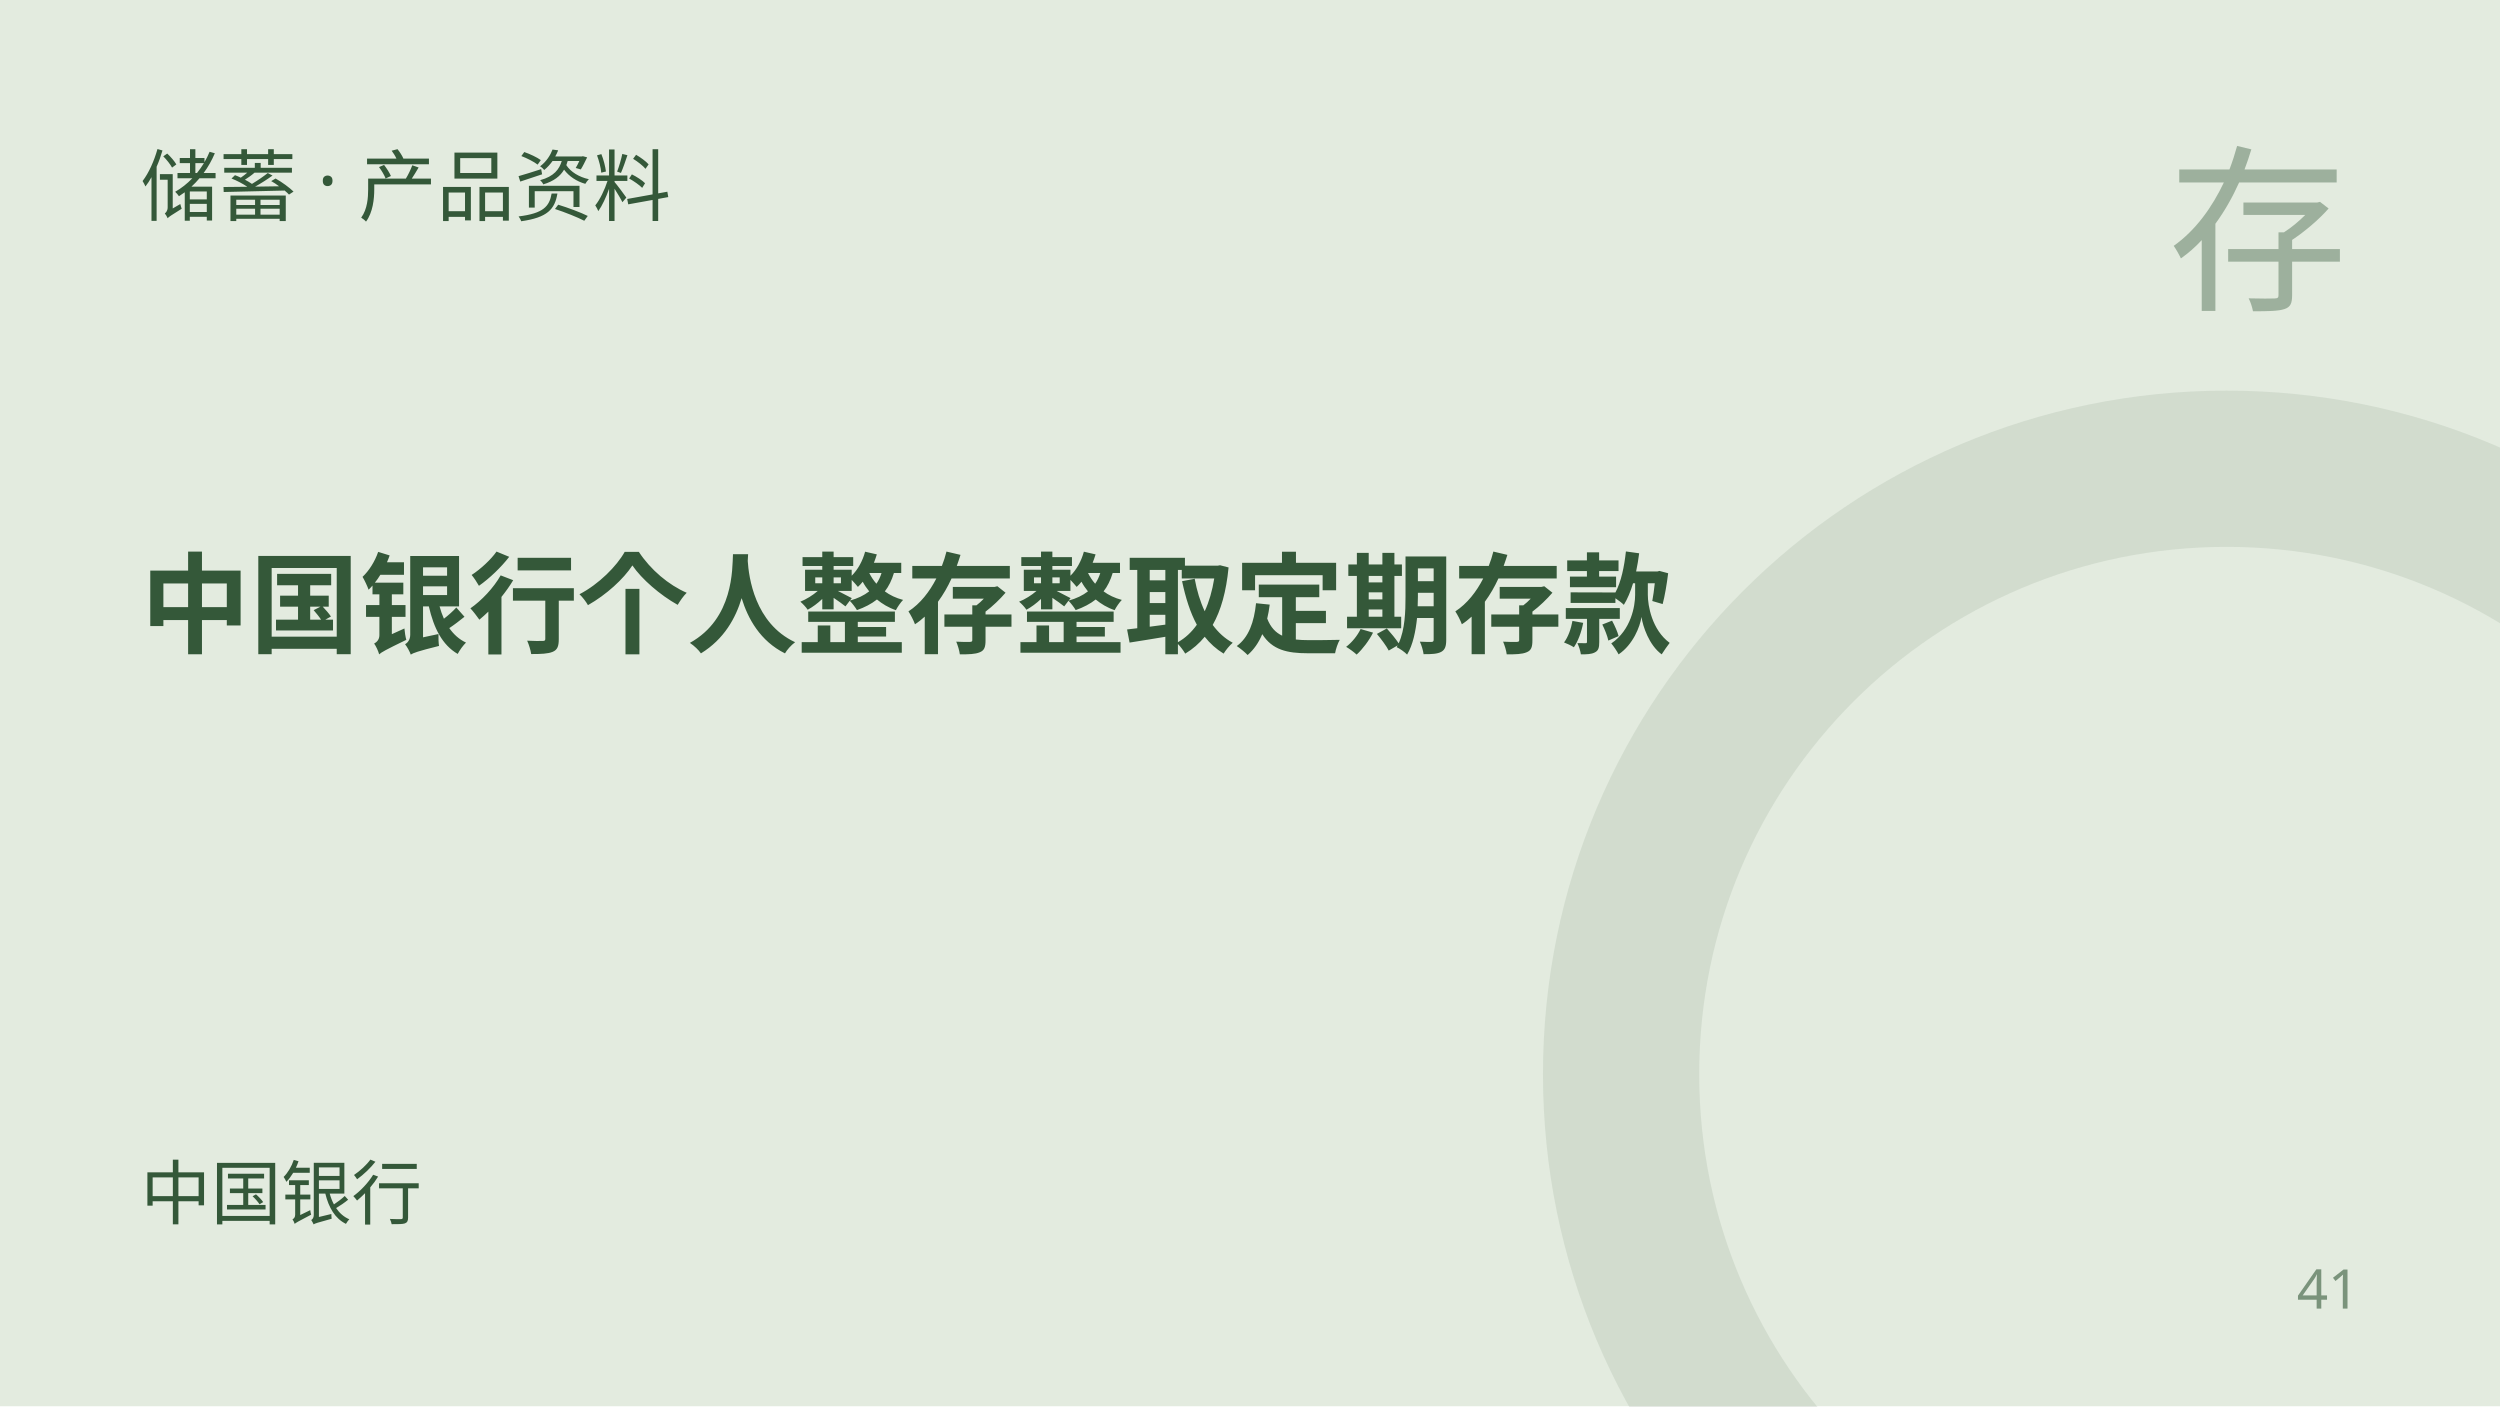
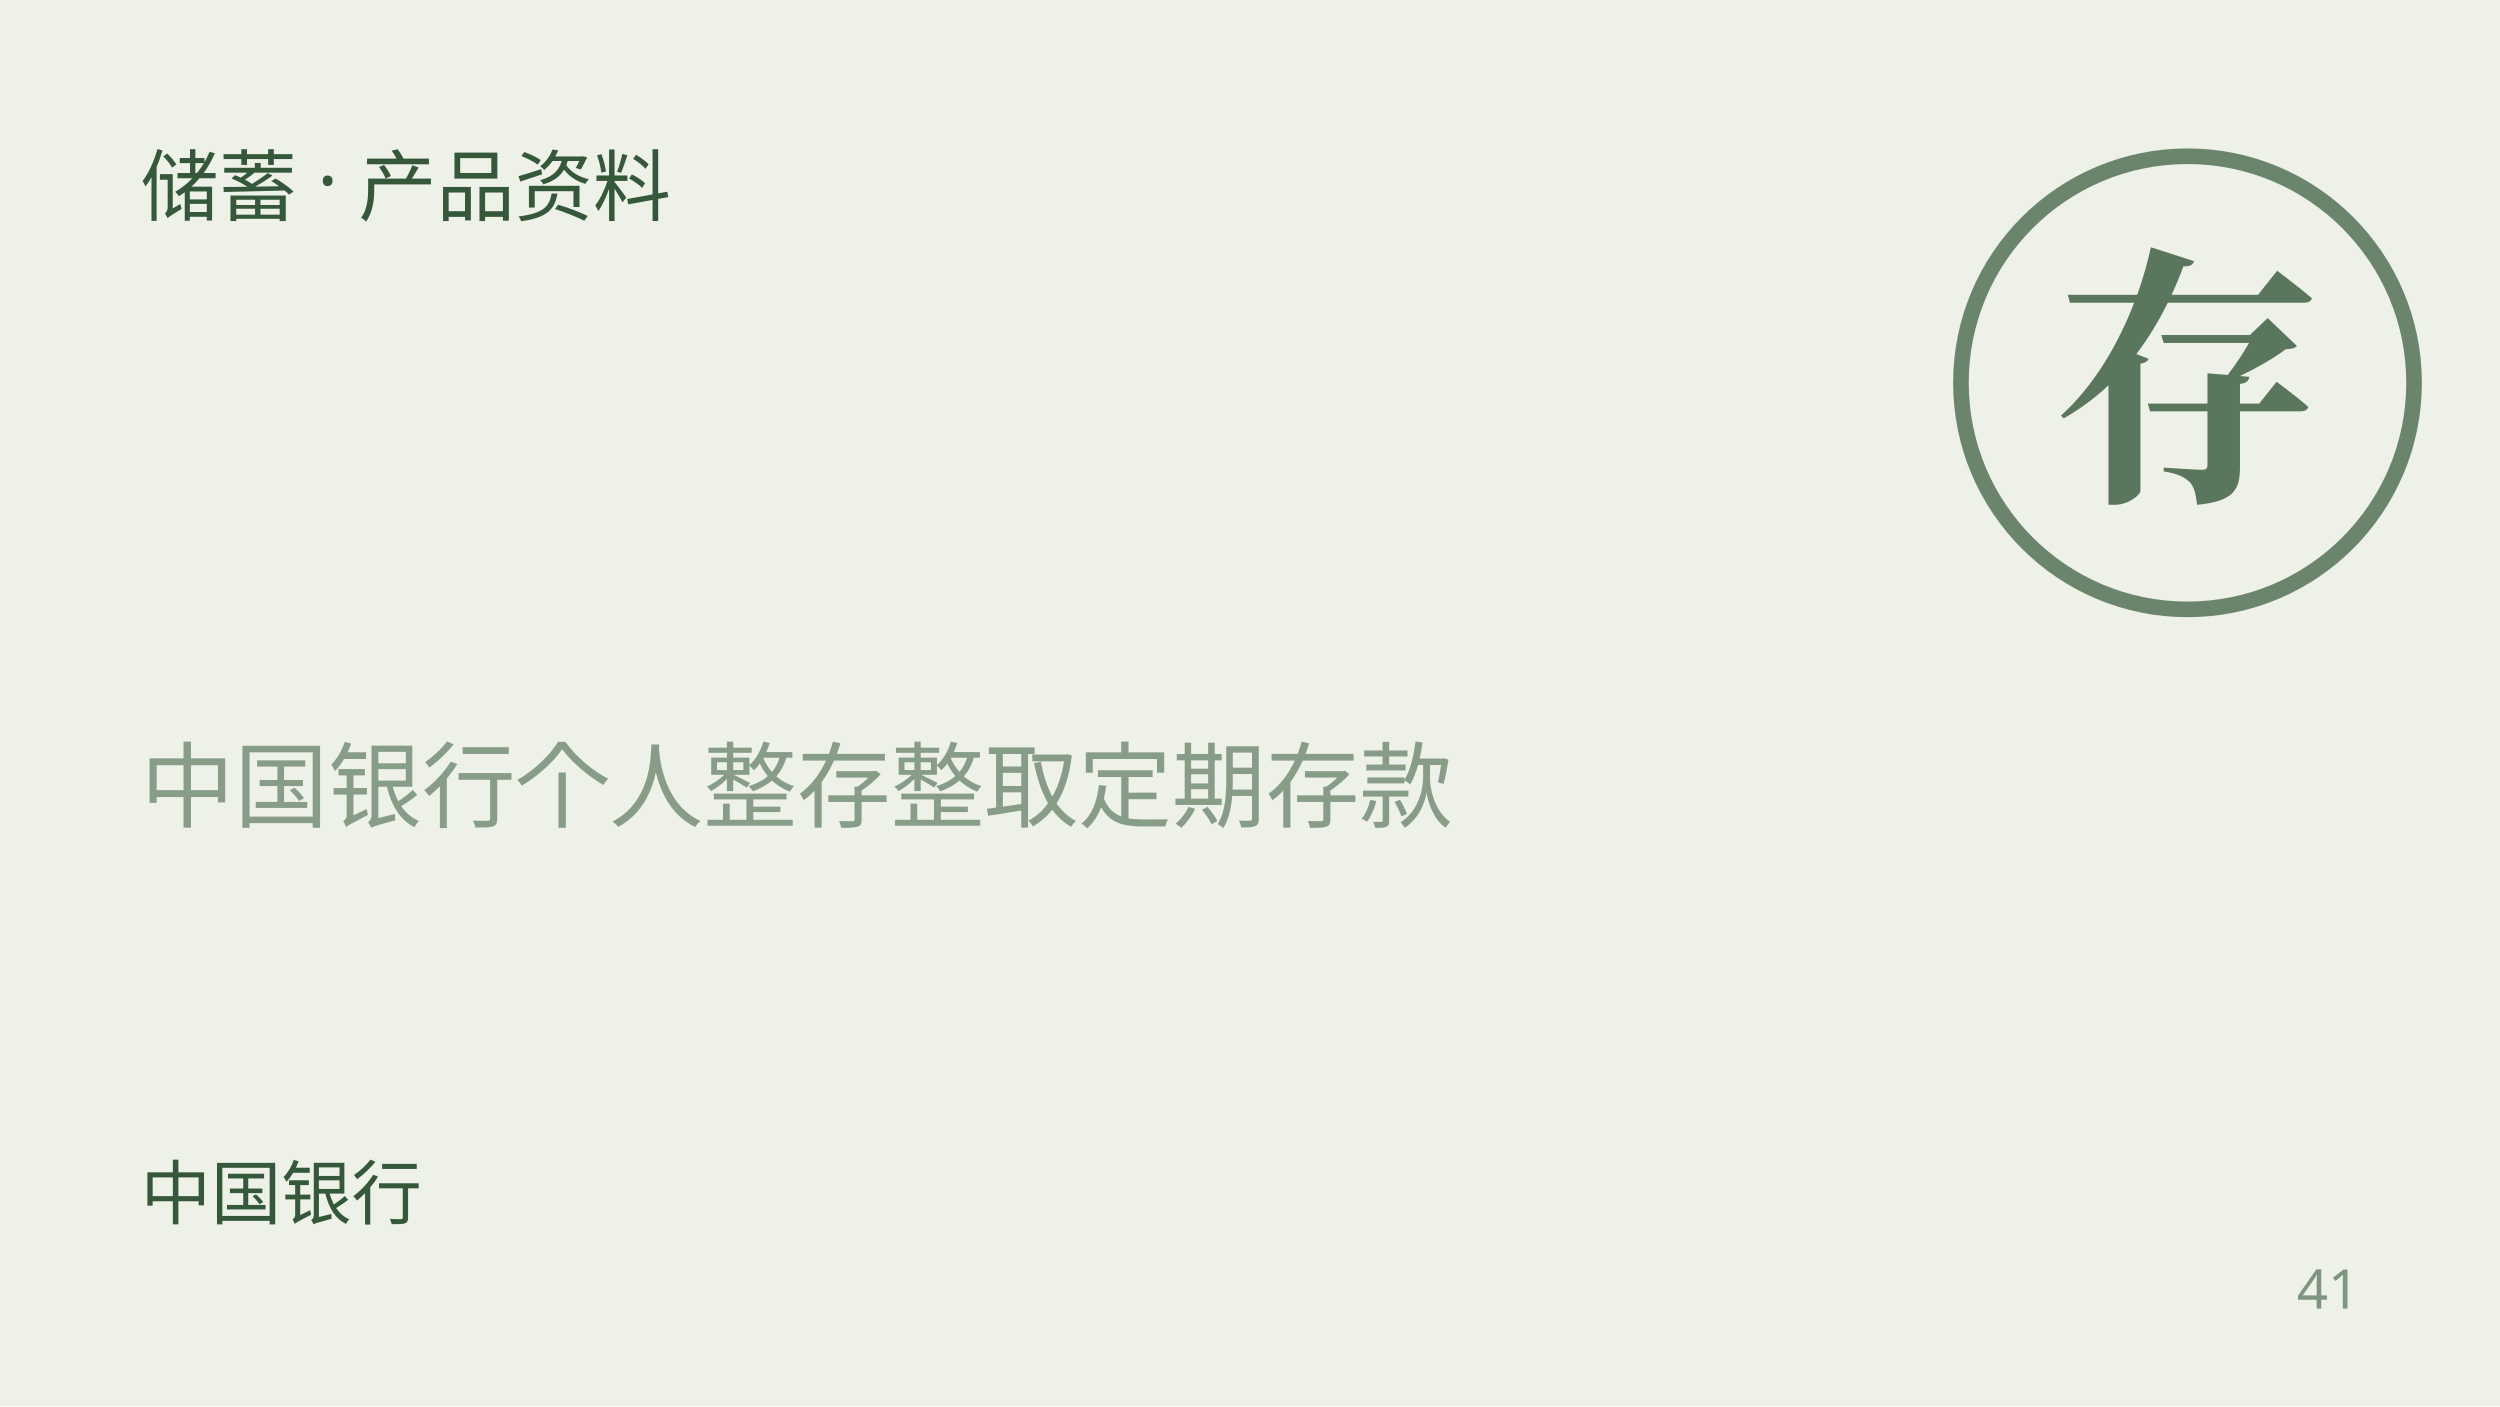
<svg xmlns="http://www.w3.org/2000/svg" width="640" height="360" viewBox="0 0 640 360" role="img" aria-label="中国银行个人整存整取定期存款">
-   <rect width="640" height="360" fill="#e3ebdf" />
-   <circle cx="570" cy="275" r="155" fill="none" stroke="#345839" stroke-opacity=".1" stroke-width="40" />
+   <rect width="640" height="360" fill="#eef1e8" />
+   <circle cx="560" cy="98" r="58" fill="none" stroke="#345839" stroke-opacity=".7" stroke-width="4" />
  <g fill="#345839" font-family="PingFang SC,Microsoft YaHei,sans-serif">
    <text x="36" y="55" font-size="20">储蓄 · 产品资料</text>
-     <text x="555" y="76" font-size="46" opacity=".4">存</text>
-     <text x="36" y="165" font-size="28" font-weight="600">中国银行个人整存整取定期存款</text>
+     <text x="560" y="123" font-size="70" text-anchor="middle" font-family="Songti SC,STSong,Noto Serif CJK SC,SimSun,serif" font-weight="700" opacity=".8">存</text>
+     <text x="36" y="210" font-size="24" opacity=".55">中国银行个人整存整取定期存款</text>
    <text x="36" y="312" font-size="18">中国银行</text>
    <text x="604" y="335" font-size="14" text-anchor="end" opacity=".6">41</text>
  </g>
</svg>
